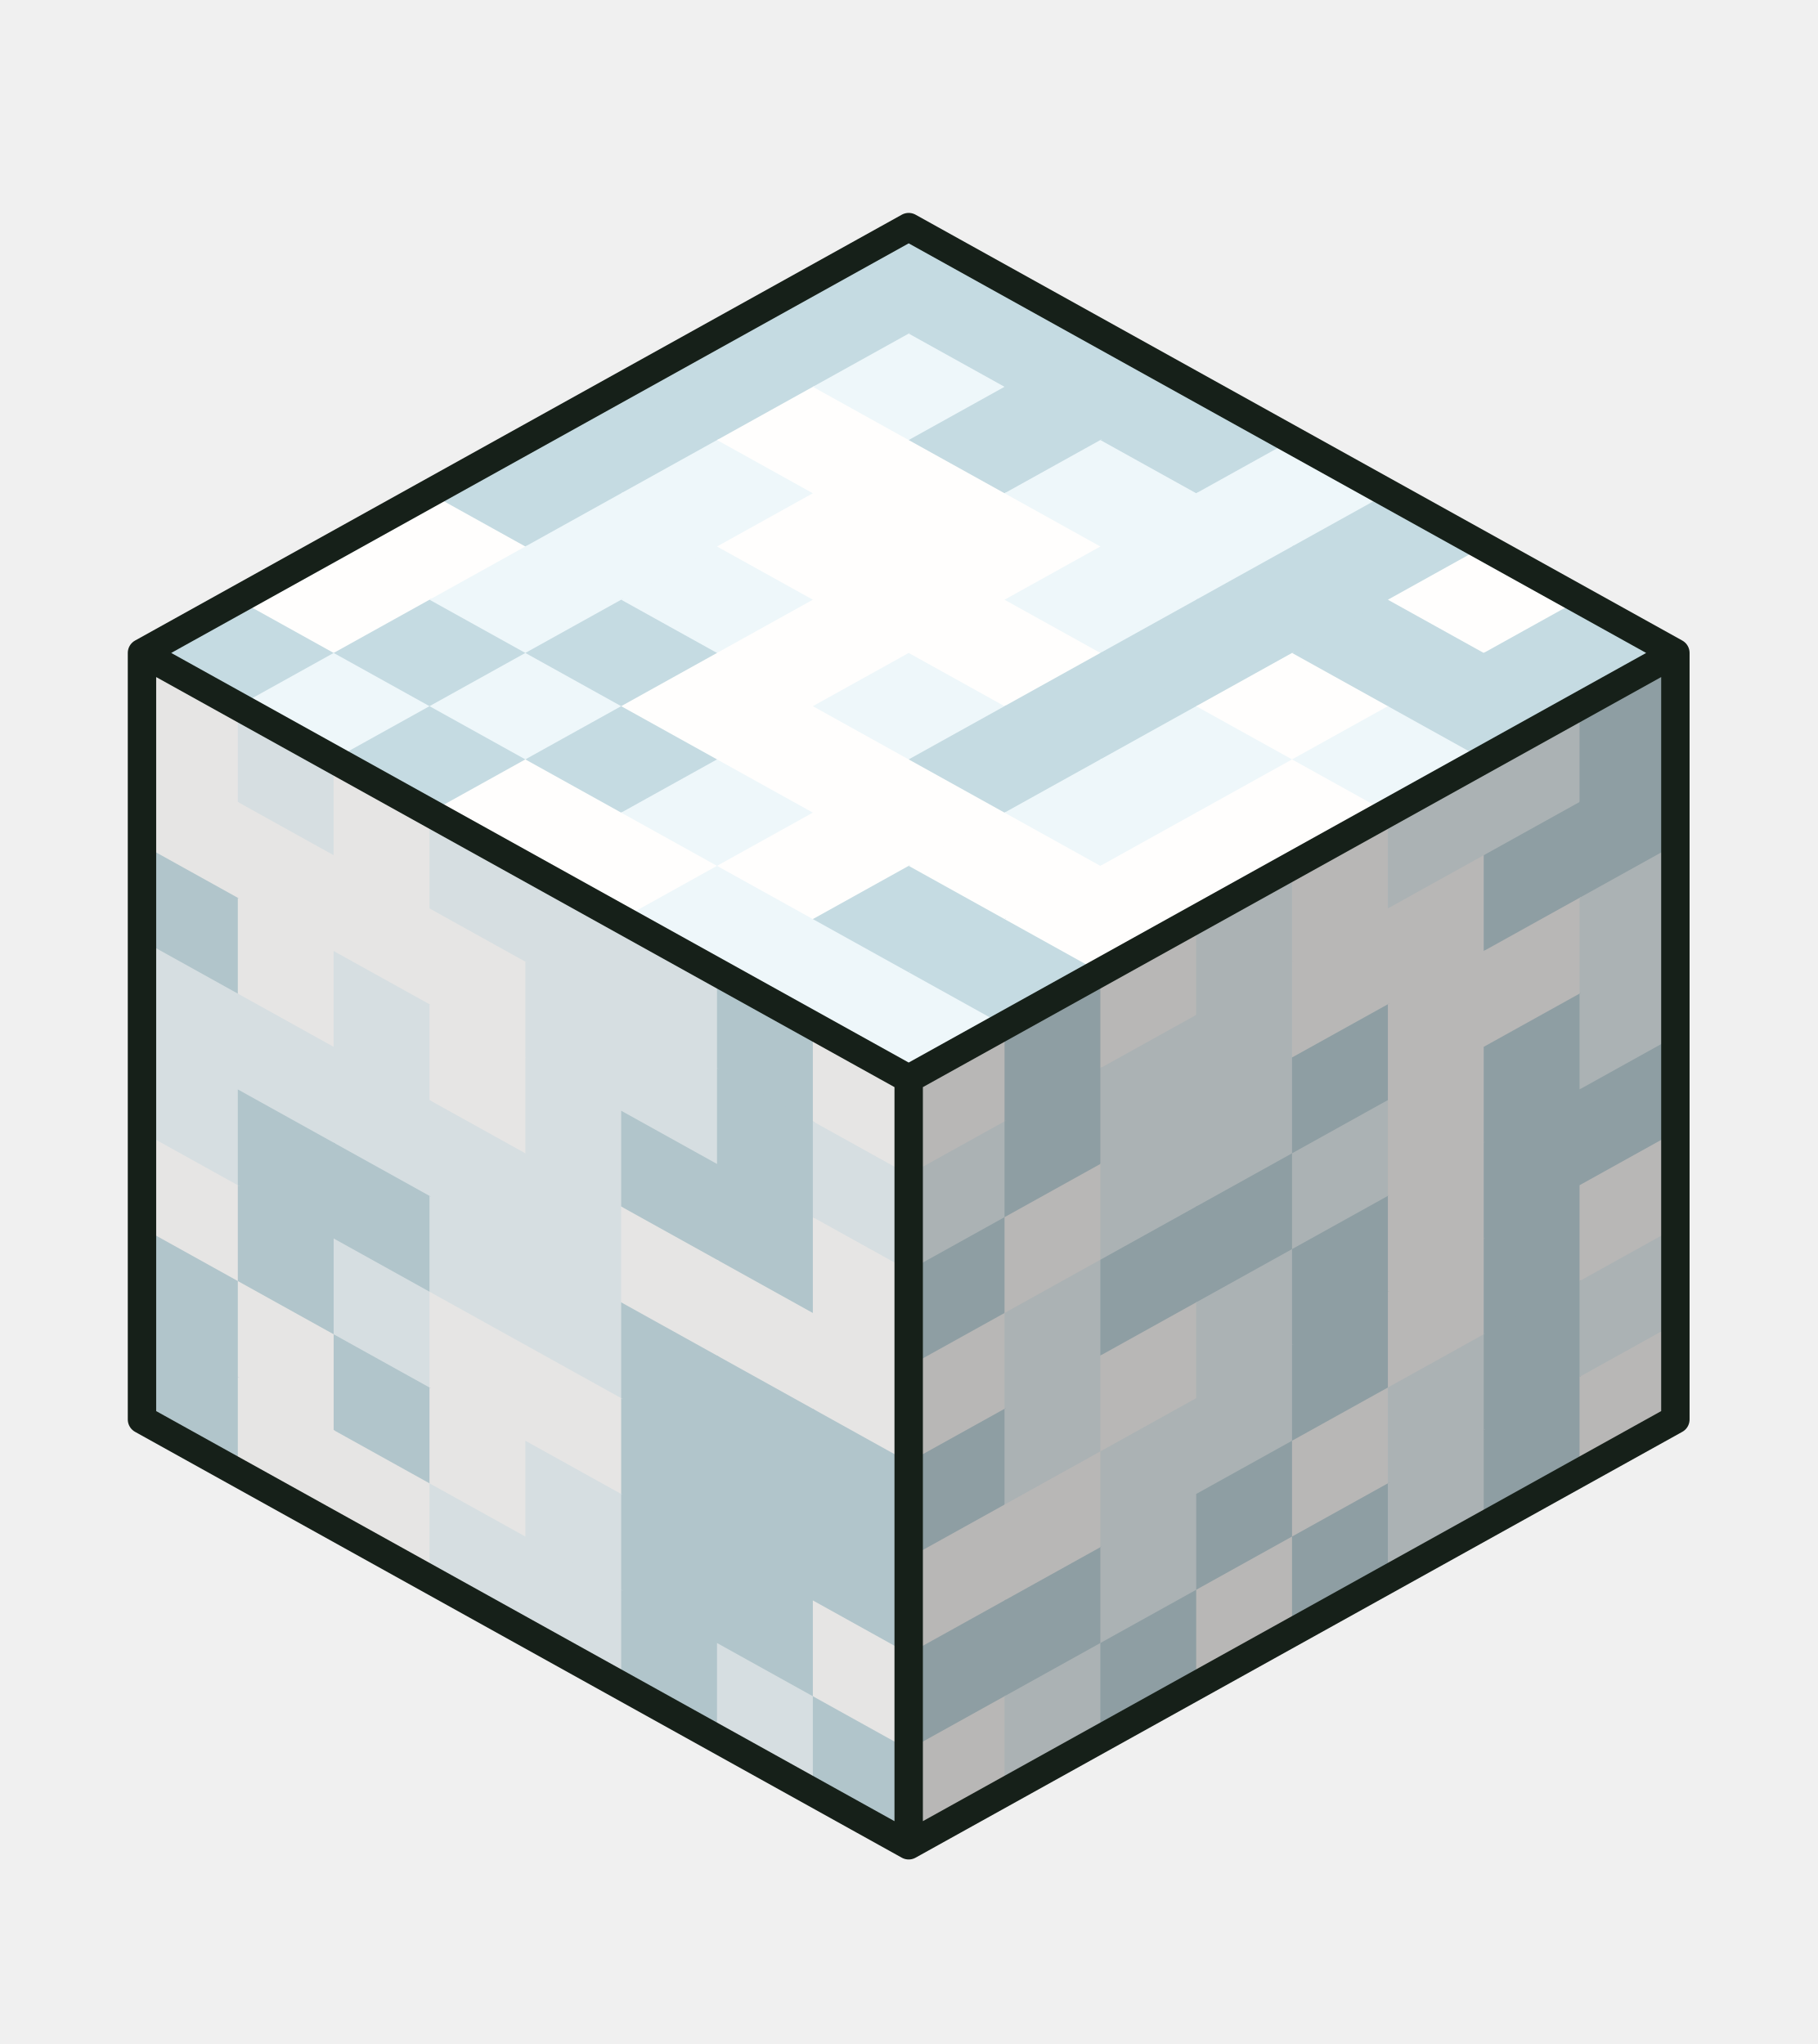
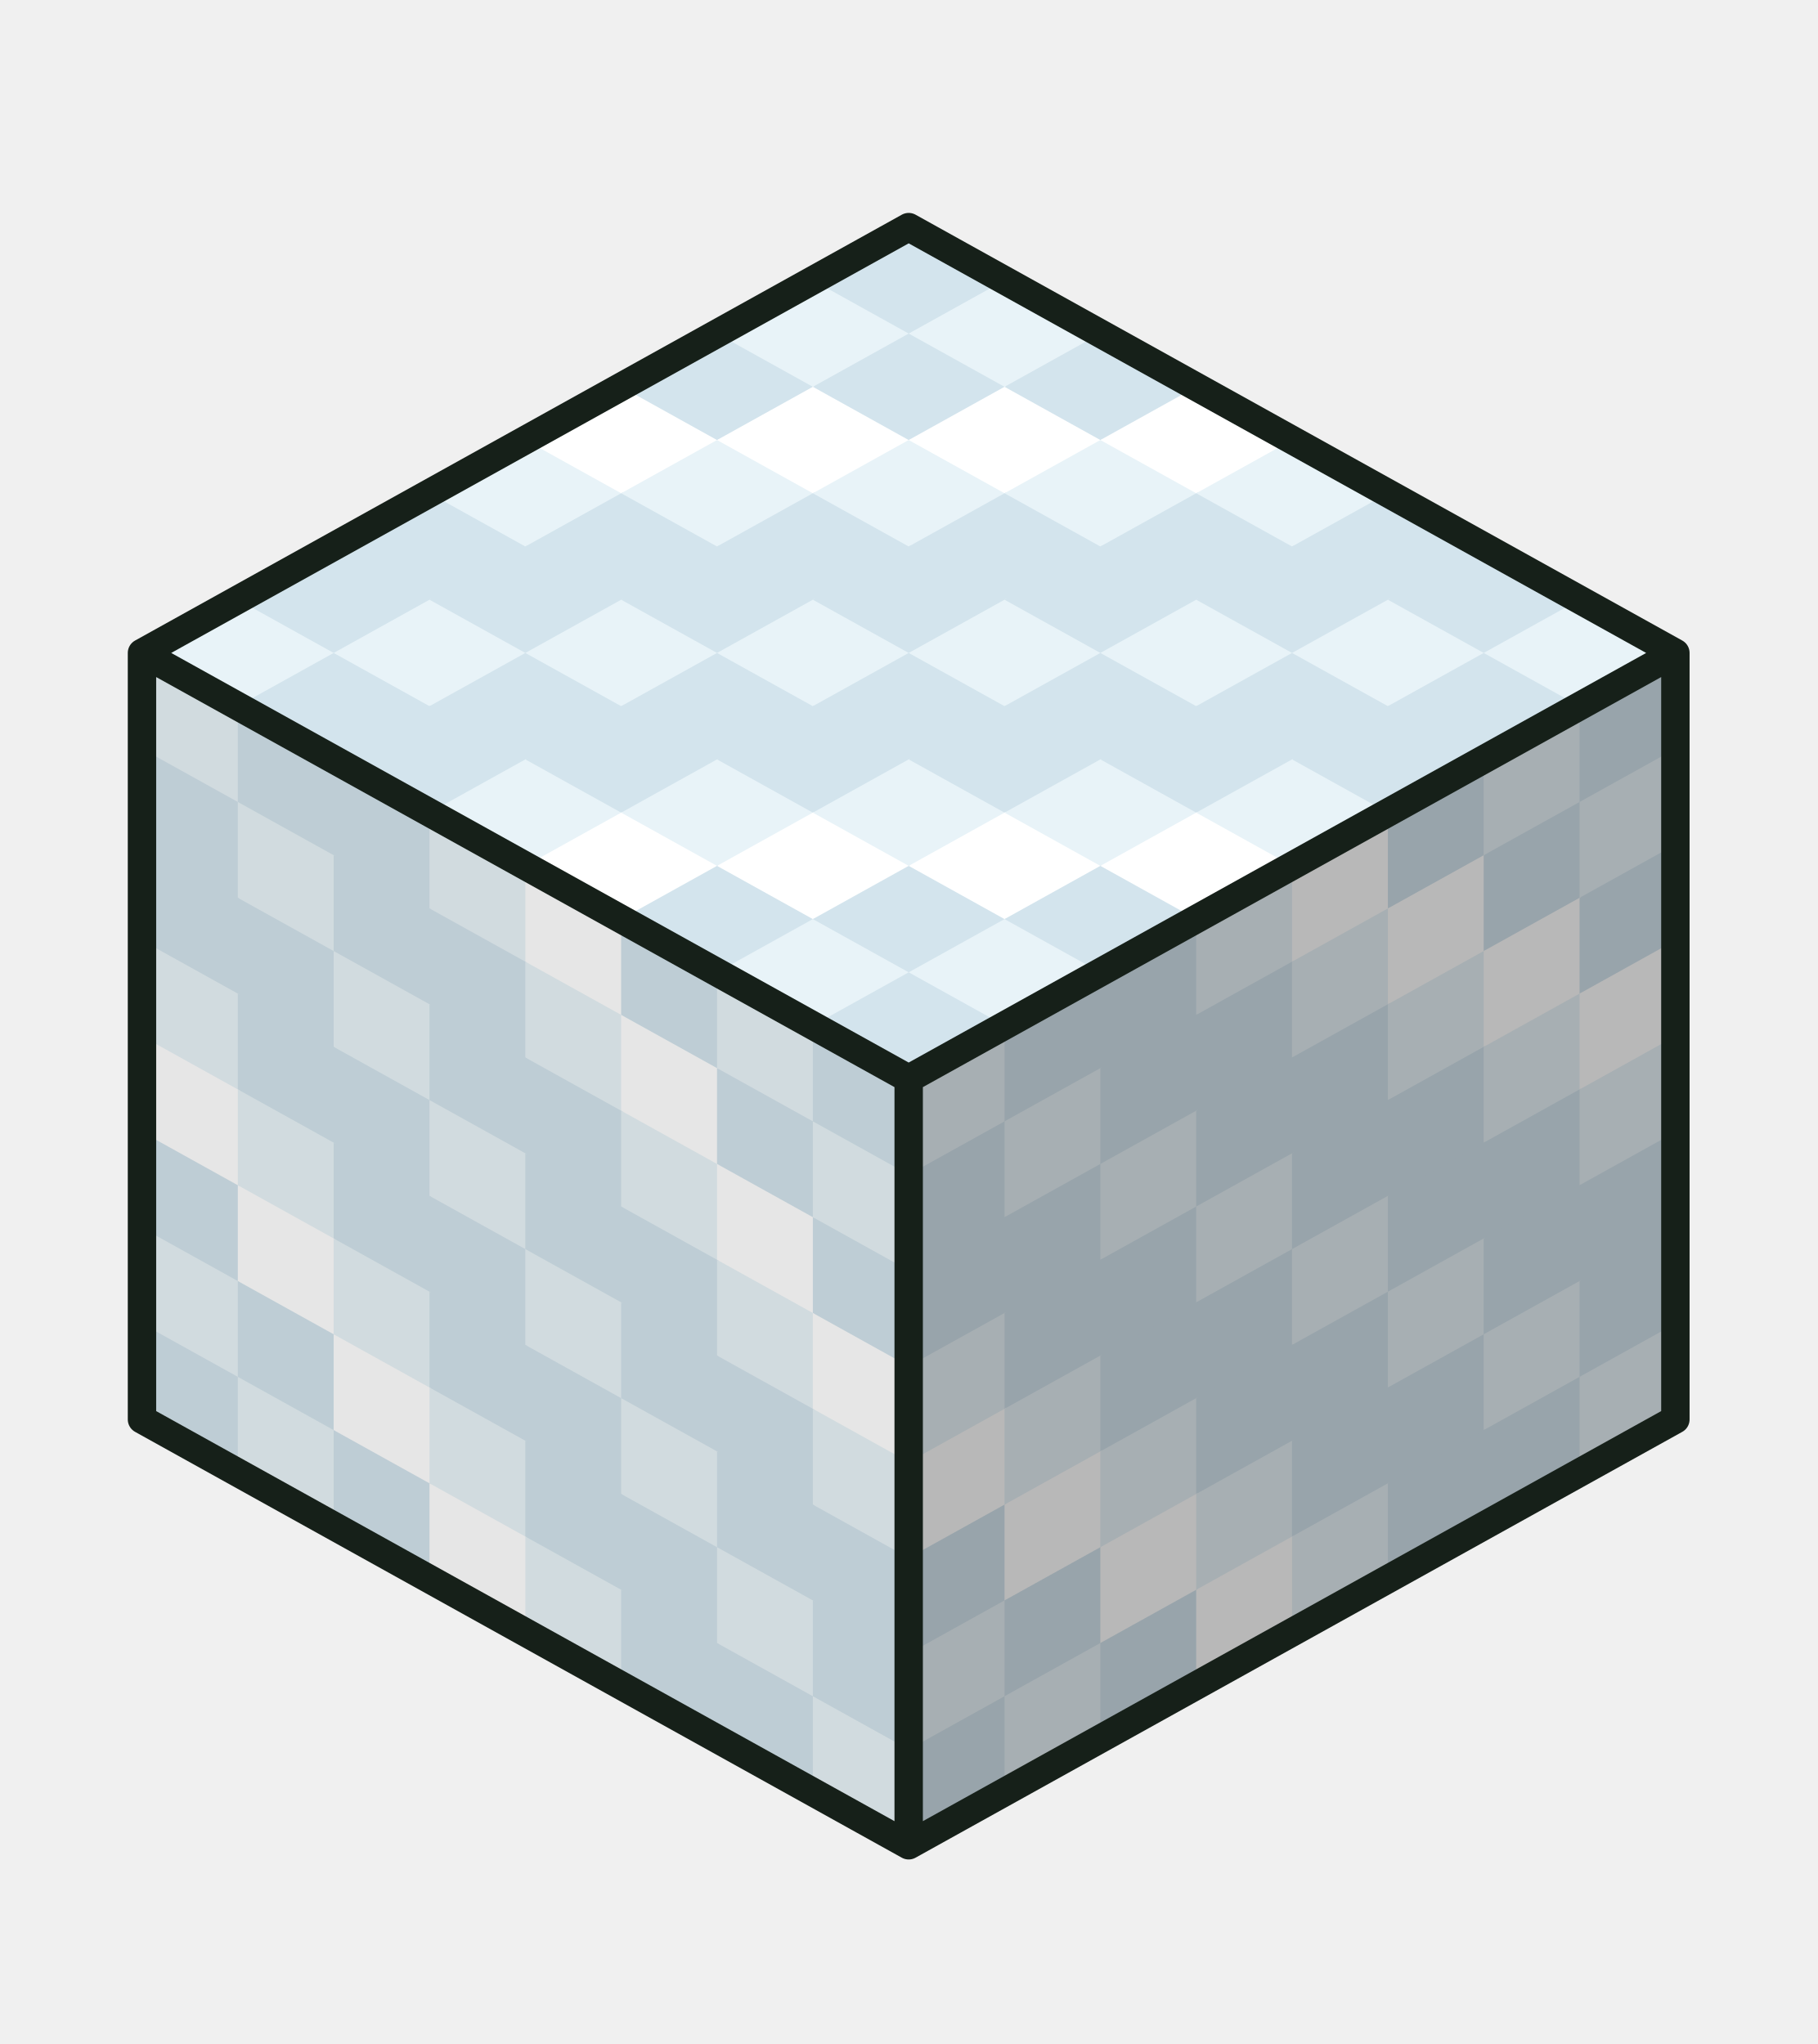
<svg xmlns="http://www.w3.org/2000/svg" viewBox="0 0 128 144" role="img">
  <g transform="matrix(6.75 -3.75 6.75 3.75 10 46)">
-     <rect x="0" y="0" width="1.015" height="1.015" fill="#c5dbe2" />
-     <rect x="1" y="0" width="1.015" height="1.015" fill="#fffefd" />
-     <rect x="2" y="0" width="1.015" height="1.015" fill="#fffefd" />
-     <rect x="3" y="0" width="1.015" height="1.015" fill="#c5dbe2" />
-     <rect x="4" y="0" width="1.015" height="1.015" fill="#c5dbe2" />
-     <rect x="5" y="0" width="1.015" height="1.015" fill="#c5dbe2" />
-     <rect x="6" y="0" width="1.015" height="1.015" fill="#c5dbe2" />
-     <rect x="7" y="0" width="1.015" height="1.015" fill="#c5dbe2" />
-     <rect x="0" y="1" width="1.015" height="1.015" fill="#eef7fa" />
-     <rect x="1" y="1" width="1.015" height="1.015" fill="#c5dbe2" />
-     <rect x="2" y="1" width="1.015" height="1.015" fill="#eef7fa" />
-     <rect x="3" y="1" width="1.015" height="1.015" fill="#eef7fa" />
-     <rect x="4" y="1" width="1.015" height="1.015" fill="#eef7fa" />
-     <rect x="5" y="1" width="1.015" height="1.015" fill="#fffefd" />
-     <rect x="6" y="1" width="1.015" height="1.015" fill="#eef7fa" />
-     <rect x="7" y="1" width="1.015" height="1.015" fill="#c5dbe2" />
-     <rect x="0" y="2" width="1.015" height="1.015" fill="#c5dbe2" />
-     <rect x="1" y="2" width="1.015" height="1.015" fill="#eef7fa" />
-     <rect x="2" y="2" width="1.015" height="1.015" fill="#c5dbe2" />
-     <rect x="3" y="2" width="1.015" height="1.015" fill="#eef7fa" />
-     <rect x="4" y="2" width="1.015" height="1.015" fill="#fffefd" />
-     <rect x="5" y="2" width="1.015" height="1.015" fill="#fffefd" />
-     <rect x="6" y="2" width="1.015" height="1.015" fill="#c5dbe2" />
-     <rect x="7" y="2" width="1.015" height="1.015" fill="#c5dbe2" />
-     <rect x="0" y="3" width="1.015" height="1.015" fill="#fffefd" />
-     <rect x="1" y="3" width="1.015" height="1.015" fill="#c5dbe2" />
-     <rect x="2" y="3" width="1.015" height="1.015" fill="#fffefd" />
-     <rect x="3" y="3" width="1.015" height="1.015" fill="#fffefd" />
-     <rect x="4" y="3" width="1.015" height="1.015" fill="#fffefd" />
-     <rect x="5" y="3" width="1.015" height="1.015" fill="#fffefd" />
-     <rect x="6" y="3" width="1.015" height="1.015" fill="#eef7fa" />
-     <rect x="7" y="3" width="1.015" height="1.015" fill="#c5dbe2" />
-     <rect x="0" y="4" width="1.015" height="1.015" fill="#fffefd" />
-     <rect x="1" y="4" width="1.015" height="1.015" fill="#eef7fa" />
-     <rect x="2" y="4" width="1.015" height="1.015" fill="#fffefd" />
-     <rect x="3" y="4" width="1.015" height="1.015" fill="#eef7fa" />
-     <rect x="4" y="4" width="1.015" height="1.015" fill="#fffefd" />
-     <rect x="5" y="4" width="1.015" height="1.015" fill="#eef7fa" />
-     <rect x="6" y="4" width="1.015" height="1.015" fill="#eef7fa" />
-     <rect x="7" y="4" width="1.015" height="1.015" fill="#eef7fa" />
-     <rect x="0" y="5" width="1.015" height="1.015" fill="#eef7fa" />
-     <rect x="1" y="5" width="1.015" height="1.015" fill="#fffefd" />
-     <rect x="2" y="5" width="1.015" height="1.015" fill="#fffefd" />
-     <rect x="3" y="5" width="1.015" height="1.015" fill="#c5dbe2" />
-     <rect x="4" y="5" width="1.015" height="1.015" fill="#c5dbe2" />
-     <rect x="5" y="5" width="1.015" height="1.015" fill="#c5dbe2" />
-     <rect x="6" y="5" width="1.015" height="1.015" fill="#c5dbe2" />
-     <rect x="7" y="5" width="1.015" height="1.015" fill="#c5dbe2" />
-     <rect x="0" y="6" width="1.015" height="1.015" fill="#eef7fa" />
-     <rect x="1" y="6" width="1.015" height="1.015" fill="#c5dbe2" />
-     <rect x="2" y="6" width="1.015" height="1.015" fill="#fffefd" />
-     <rect x="3" y="6" width="1.015" height="1.015" fill="#eef7fa" />
-     <rect x="4" y="6" width="1.015" height="1.015" fill="#eef7fa" />
-     <rect x="5" y="6" width="1.015" height="1.015" fill="#fffefd" />
-     <rect x="6" y="6" width="1.015" height="1.015" fill="#c5dbe2" />
-     <rect x="7" y="6" width="1.015" height="1.015" fill="#fffefd" />
-     <rect x="0" y="7" width="1.015" height="1.015" fill="#eef7fa" />
-     <rect x="1" y="7" width="1.015" height="1.015" fill="#c5dbe2" />
-     <rect x="2" y="7" width="1.015" height="1.015" fill="#fffefd" />
-     <rect x="3" y="7" width="1.015" height="1.015" fill="#fffefd" />
-     <rect x="4" y="7" width="1.015" height="1.015" fill="#fffefd" />
-     <rect x="5" y="7" width="1.015" height="1.015" fill="#eef7fa" />
-     <rect x="6" y="7" width="1.015" height="1.015" fill="#c5dbe2" />
-     <rect x="7" y="7" width="1.015" height="1.015" fill="#c5dbe2" />
+     <rect x="0" y="0" width="1.015" height="1.015" fill="#e8f3f8" />
+     <rect x="1" y="0" width="1.015" height="1.015" fill="#d3e4ed" />
+     <rect x="2" y="0" width="1.015" height="1.015" fill="#d3e4ed" />
+     <rect x="3" y="0" width="1.015" height="1.015" fill="#e8f3f8" />
+     <rect x="4" y="0" width="1.015" height="1.015" fill="#ffffff" />
+     <rect x="5" y="0" width="1.015" height="1.015" fill="#d3e4ed" />
+     <rect x="6" y="0" width="1.015" height="1.015" fill="#e8f3f8" />
+     <rect x="7" y="0" width="1.015" height="1.015" fill="#d3e4ed" />
+     <rect x="0" y="1" width="1.015" height="1.015" fill="#d3e4ed" />
+     <rect x="1" y="1" width="1.015" height="1.015" fill="#e8f3f8" />
+     <rect x="2" y="1" width="1.015" height="1.015" fill="#d3e4ed" />
+     <rect x="3" y="1" width="1.015" height="1.015" fill="#d3e4ed" />
+     <rect x="4" y="1" width="1.015" height="1.015" fill="#e8f3f8" />
+     <rect x="5" y="1" width="1.015" height="1.015" fill="#ffffff" />
+     <rect x="6" y="1" width="1.015" height="1.015" fill="#d3e4ed" />
+     <rect x="7" y="1" width="1.015" height="1.015" fill="#e8f3f8" />
+     <rect x="0" y="2" width="1.015" height="1.015" fill="#d3e4ed" />
+     <rect x="1" y="2" width="1.015" height="1.015" fill="#d3e4ed" />
+     <rect x="2" y="2" width="1.015" height="1.015" fill="#e8f3f8" />
+     <rect x="3" y="2" width="1.015" height="1.015" fill="#d3e4ed" />
+     <rect x="4" y="2" width="1.015" height="1.015" fill="#d3e4ed" />
+     <rect x="5" y="2" width="1.015" height="1.015" fill="#e8f3f8" />
+     <rect x="6" y="2" width="1.015" height="1.015" fill="#ffffff" />
+     <rect x="7" y="2" width="1.015" height="1.015" fill="#d3e4ed" />
+     <rect x="0" y="3" width="1.015" height="1.015" fill="#e8f3f8" />
+     <rect x="1" y="3" width="1.015" height="1.015" fill="#d3e4ed" />
+     <rect x="2" y="3" width="1.015" height="1.015" fill="#d3e4ed" />
+     <rect x="3" y="3" width="1.015" height="1.015" fill="#e8f3f8" />
+     <rect x="4" y="3" width="1.015" height="1.015" fill="#d3e4ed" />
+     <rect x="5" y="3" width="1.015" height="1.015" fill="#d3e4ed" />
+     <rect x="6" y="3" width="1.015" height="1.015" fill="#e8f3f8" />
+     <rect x="7" y="3" width="1.015" height="1.015" fill="#ffffff" />
+     <rect x="0" y="4" width="1.015" height="1.015" fill="#ffffff" />
+     <rect x="1" y="4" width="1.015" height="1.015" fill="#e8f3f8" />
+     <rect x="2" y="4" width="1.015" height="1.015" fill="#d3e4ed" />
+     <rect x="3" y="4" width="1.015" height="1.015" fill="#d3e4ed" />
+     <rect x="4" y="4" width="1.015" height="1.015" fill="#e8f3f8" />
+     <rect x="5" y="4" width="1.015" height="1.015" fill="#d3e4ed" />
+     <rect x="6" y="4" width="1.015" height="1.015" fill="#d3e4ed" />
+     <rect x="7" y="4" width="1.015" height="1.015" fill="#e8f3f8" />
+     <rect x="0" y="5" width="1.015" height="1.015" fill="#d3e4ed" />
+     <rect x="1" y="5" width="1.015" height="1.015" fill="#ffffff" />
+     <rect x="2" y="5" width="1.015" height="1.015" fill="#e8f3f8" />
+     <rect x="3" y="5" width="1.015" height="1.015" fill="#d3e4ed" />
+     <rect x="4" y="5" width="1.015" height="1.015" fill="#d3e4ed" />
+     <rect x="5" y="5" width="1.015" height="1.015" fill="#e8f3f8" />
+     <rect x="6" y="5" width="1.015" height="1.015" fill="#d3e4ed" />
+     <rect x="7" y="5" width="1.015" height="1.015" fill="#d3e4ed" />
+     <rect x="0" y="6" width="1.015" height="1.015" fill="#e8f3f8" />
+     <rect x="1" y="6" width="1.015" height="1.015" fill="#d3e4ed" />
+     <rect x="2" y="6" width="1.015" height="1.015" fill="#ffffff" />
+     <rect x="3" y="6" width="1.015" height="1.015" fill="#e8f3f8" />
+     <rect x="4" y="6" width="1.015" height="1.015" fill="#d3e4ed" />
+     <rect x="5" y="6" width="1.015" height="1.015" fill="#d3e4ed" />
+     <rect x="6" y="6" width="1.015" height="1.015" fill="#e8f3f8" />
+     <rect x="7" y="6" width="1.015" height="1.015" fill="#d3e4ed" />
+     <rect x="0" y="7" width="1.015" height="1.015" fill="#d3e4ed" />
+     <rect x="1" y="7" width="1.015" height="1.015" fill="#e8f3f8" />
+     <rect x="2" y="7" width="1.015" height="1.015" fill="#d3e4ed" />
+     <rect x="3" y="7" width="1.015" height="1.015" fill="#ffffff" />
+     <rect x="4" y="7" width="1.015" height="1.015" fill="#e8f3f8" />
+     <rect x="5" y="7" width="1.015" height="1.015" fill="#d3e4ed" />
+     <rect x="6" y="7" width="1.015" height="1.015" fill="#d3e4ed" />
+     <rect x="7" y="7" width="1.015" height="1.015" fill="#e8f3f8" />
  </g>
  <g transform="matrix(6.75 3.75 0 6.75 10 46)">
-     <rect x="0" y="0" width="1.015" height="1.015" fill="#e6e5e4" />
-     <rect x="1" y="0" width="1.015" height="1.015" fill="#d6dee1" />
-     <rect x="2" y="0" width="1.015" height="1.015" fill="#e6e5e4" />
-     <rect x="3" y="0" width="1.015" height="1.015" fill="#d6dee1" />
-     <rect x="4" y="0" width="1.015" height="1.015" fill="#d6dee1" />
-     <rect x="5" y="0" width="1.015" height="1.015" fill="#d6dee1" />
-     <rect x="6" y="0" width="1.015" height="1.015" fill="#b1c5cb" />
-     <rect x="7" y="0" width="1.015" height="1.015" fill="#e6e5e4" />
-     <rect x="0" y="1" width="1.015" height="1.015" fill="#e6e5e4" />
-     <rect x="1" y="1" width="1.015" height="1.015" fill="#e6e5e4" />
-     <rect x="2" y="1" width="1.015" height="1.015" fill="#e6e5e4" />
-     <rect x="3" y="1" width="1.015" height="1.015" fill="#e6e5e4" />
-     <rect x="4" y="1" width="1.015" height="1.015" fill="#d6dee1" />
-     <rect x="5" y="1" width="1.015" height="1.015" fill="#d6dee1" />
-     <rect x="6" y="1" width="1.015" height="1.015" fill="#b1c5cb" />
-     <rect x="7" y="1" width="1.015" height="1.015" fill="#d6dee1" />
-     <rect x="0" y="2" width="1.015" height="1.015" fill="#b1c5cb" />
-     <rect x="1" y="2" width="1.015" height="1.015" fill="#e6e5e4" />
-     <rect x="2" y="2" width="1.015" height="1.015" fill="#d6dee1" />
-     <rect x="3" y="2" width="1.015" height="1.015" fill="#e6e5e4" />
-     <rect x="4" y="2" width="1.015" height="1.015" fill="#d6dee1" />
-     <rect x="5" y="2" width="1.015" height="1.015" fill="#b1c5cb" />
-     <rect x="6" y="2" width="1.015" height="1.015" fill="#b1c5cb" />
-     <rect x="7" y="2" width="1.015" height="1.015" fill="#e6e5e4" />
-     <rect x="0" y="3" width="1.015" height="1.015" fill="#d6dee1" />
-     <rect x="1" y="3" width="1.015" height="1.015" fill="#d6dee1" />
-     <rect x="2" y="3" width="1.015" height="1.015" fill="#d6dee1" />
-     <rect x="3" y="3" width="1.015" height="1.015" fill="#d6dee1" />
-     <rect x="4" y="3" width="1.015" height="1.015" fill="#d6dee1" />
-     <rect x="5" y="3" width="1.015" height="1.015" fill="#e6e5e4" />
-     <rect x="6" y="3" width="1.015" height="1.015" fill="#e6e5e4" />
-     <rect x="7" y="3" width="1.015" height="1.015" fill="#e6e5e4" />
-     <rect x="0" y="4" width="1.015" height="1.015" fill="#d6dee1" />
-     <rect x="1" y="4" width="1.015" height="1.015" fill="#b1c5cb" />
-     <rect x="2" y="4" width="1.015" height="1.015" fill="#b1c5cb" />
-     <rect x="3" y="4" width="1.015" height="1.015" fill="#d6dee1" />
-     <rect x="4" y="4" width="1.015" height="1.015" fill="#d6dee1" />
-     <rect x="5" y="4" width="1.015" height="1.015" fill="#b1c5cb" />
-     <rect x="6" y="4" width="1.015" height="1.015" fill="#b1c5cb" />
-     <rect x="7" y="4" width="1.015" height="1.015" fill="#b1c5cb" />
-     <rect x="0" y="5" width="1.015" height="1.015" fill="#e6e5e4" />
-     <rect x="1" y="5" width="1.015" height="1.015" fill="#b1c5cb" />
-     <rect x="2" y="5" width="1.015" height="1.015" fill="#d6dee1" />
-     <rect x="3" y="5" width="1.015" height="1.015" fill="#e6e5e4" />
-     <rect x="4" y="5" width="1.015" height="1.015" fill="#e6e5e4" />
-     <rect x="5" y="5" width="1.015" height="1.015" fill="#b1c5cb" />
-     <rect x="6" y="5" width="1.015" height="1.015" fill="#b1c5cb" />
-     <rect x="7" y="5" width="1.015" height="1.015" fill="#b1c5cb" />
-     <rect x="0" y="6" width="1.015" height="1.015" fill="#b1c5cb" />
-     <rect x="1" y="6" width="1.015" height="1.015" fill="#e6e5e4" />
-     <rect x="2" y="6" width="1.015" height="1.015" fill="#b1c5cb" />
-     <rect x="3" y="6" width="1.015" height="1.015" fill="#e6e5e4" />
-     <rect x="4" y="6" width="1.015" height="1.015" fill="#d6dee1" />
-     <rect x="5" y="6" width="1.015" height="1.015" fill="#b1c5cb" />
-     <rect x="6" y="6" width="1.015" height="1.015" fill="#b1c5cb" />
-     <rect x="7" y="6" width="1.015" height="1.015" fill="#e6e5e4" />
-     <rect x="0" y="7" width="1.015" height="1.015" fill="#b1c5cb" />
-     <rect x="1" y="7" width="1.015" height="1.015" fill="#e6e5e4" />
-     <rect x="2" y="7" width="1.015" height="1.015" fill="#e6e5e4" />
-     <rect x="3" y="7" width="1.015" height="1.015" fill="#d6dee1" />
-     <rect x="4" y="7" width="1.015" height="1.015" fill="#d6dee1" />
-     <rect x="5" y="7" width="1.015" height="1.015" fill="#b1c5cb" />
-     <rect x="6" y="7" width="1.015" height="1.015" fill="#d6dee1" />
-     <rect x="7" y="7" width="1.015" height="1.015" fill="#b1c5cb" />
+     <rect x="0" y="0" width="1.015" height="1.015" fill="#d1dbdf" />
+     <rect x="1" y="0" width="1.015" height="1.015" fill="#becdd5" />
+     <rect x="2" y="0" width="1.015" height="1.015" fill="#becdd5" />
+     <rect x="3" y="0" width="1.015" height="1.015" fill="#d1dbdf" />
+     <rect x="4" y="0" width="1.015" height="1.015" fill="#e6e6e6" />
+     <rect x="5" y="0" width="1.015" height="1.015" fill="#becdd5" />
+     <rect x="6" y="0" width="1.015" height="1.015" fill="#d1dbdf" />
+     <rect x="7" y="0" width="1.015" height="1.015" fill="#becdd5" />
+     <rect x="0" y="1" width="1.015" height="1.015" fill="#becdd5" />
+     <rect x="1" y="1" width="1.015" height="1.015" fill="#d1dbdf" />
+     <rect x="2" y="1" width="1.015" height="1.015" fill="#becdd5" />
+     <rect x="3" y="1" width="1.015" height="1.015" fill="#becdd5" />
+     <rect x="4" y="1" width="1.015" height="1.015" fill="#d1dbdf" />
+     <rect x="5" y="1" width="1.015" height="1.015" fill="#e6e6e6" />
+     <rect x="6" y="1" width="1.015" height="1.015" fill="#becdd5" />
+     <rect x="7" y="1" width="1.015" height="1.015" fill="#d1dbdf" />
+     <rect x="0" y="2" width="1.015" height="1.015" fill="#becdd5" />
+     <rect x="1" y="2" width="1.015" height="1.015" fill="#becdd5" />
+     <rect x="2" y="2" width="1.015" height="1.015" fill="#d1dbdf" />
+     <rect x="3" y="2" width="1.015" height="1.015" fill="#becdd5" />
+     <rect x="4" y="2" width="1.015" height="1.015" fill="#becdd5" />
+     <rect x="5" y="2" width="1.015" height="1.015" fill="#d1dbdf" />
+     <rect x="6" y="2" width="1.015" height="1.015" fill="#e6e6e6" />
+     <rect x="7" y="2" width="1.015" height="1.015" fill="#becdd5" />
+     <rect x="0" y="3" width="1.015" height="1.015" fill="#d1dbdf" />
+     <rect x="1" y="3" width="1.015" height="1.015" fill="#becdd5" />
+     <rect x="2" y="3" width="1.015" height="1.015" fill="#becdd5" />
+     <rect x="3" y="3" width="1.015" height="1.015" fill="#d1dbdf" />
+     <rect x="4" y="3" width="1.015" height="1.015" fill="#becdd5" />
+     <rect x="5" y="3" width="1.015" height="1.015" fill="#becdd5" />
+     <rect x="6" y="3" width="1.015" height="1.015" fill="#d1dbdf" />
+     <rect x="7" y="3" width="1.015" height="1.015" fill="#e6e6e6" />
+     <rect x="0" y="4" width="1.015" height="1.015" fill="#e6e6e6" />
+     <rect x="1" y="4" width="1.015" height="1.015" fill="#d1dbdf" />
+     <rect x="2" y="4" width="1.015" height="1.015" fill="#becdd5" />
+     <rect x="3" y="4" width="1.015" height="1.015" fill="#becdd5" />
+     <rect x="4" y="4" width="1.015" height="1.015" fill="#d1dbdf" />
+     <rect x="5" y="4" width="1.015" height="1.015" fill="#becdd5" />
+     <rect x="6" y="4" width="1.015" height="1.015" fill="#becdd5" />
+     <rect x="7" y="4" width="1.015" height="1.015" fill="#d1dbdf" />
+     <rect x="0" y="5" width="1.015" height="1.015" fill="#becdd5" />
+     <rect x="1" y="5" width="1.015" height="1.015" fill="#e6e6e6" />
+     <rect x="2" y="5" width="1.015" height="1.015" fill="#d1dbdf" />
+     <rect x="3" y="5" width="1.015" height="1.015" fill="#becdd5" />
+     <rect x="4" y="5" width="1.015" height="1.015" fill="#becdd5" />
+     <rect x="5" y="5" width="1.015" height="1.015" fill="#d1dbdf" />
+     <rect x="6" y="5" width="1.015" height="1.015" fill="#becdd5" />
+     <rect x="7" y="5" width="1.015" height="1.015" fill="#becdd5" />
+     <rect x="0" y="6" width="1.015" height="1.015" fill="#d1dbdf" />
+     <rect x="1" y="6" width="1.015" height="1.015" fill="#becdd5" />
+     <rect x="2" y="6" width="1.015" height="1.015" fill="#e6e6e6" />
+     <rect x="3" y="6" width="1.015" height="1.015" fill="#d1dbdf" />
+     <rect x="4" y="6" width="1.015" height="1.015" fill="#becdd5" />
+     <rect x="5" y="6" width="1.015" height="1.015" fill="#becdd5" />
+     <rect x="6" y="6" width="1.015" height="1.015" fill="#d1dbdf" />
+     <rect x="7" y="6" width="1.015" height="1.015" fill="#becdd5" />
+     <rect x="0" y="7" width="1.015" height="1.015" fill="#becdd5" />
+     <rect x="1" y="7" width="1.015" height="1.015" fill="#d1dbdf" />
+     <rect x="2" y="7" width="1.015" height="1.015" fill="#becdd5" />
+     <rect x="3" y="7" width="1.015" height="1.015" fill="#e6e6e6" />
+     <rect x="4" y="7" width="1.015" height="1.015" fill="#d1dbdf" />
+     <rect x="5" y="7" width="1.015" height="1.015" fill="#becdd5" />
+     <rect x="6" y="7" width="1.015" height="1.015" fill="#becdd5" />
+     <rect x="7" y="7" width="1.015" height="1.015" fill="#d1dbdf" />
  </g>
  <g transform="matrix(6.75 -3.75 0 6.75 64 76)">
-     <rect x="0" y="0" width="1.015" height="1.015" fill="#b8b7b6" />
-     <rect x="1" y="0" width="1.015" height="1.015" fill="#8e9ea3" />
-     <rect x="2" y="0" width="1.015" height="1.015" fill="#b8b7b6" />
-     <rect x="3" y="0" width="1.015" height="1.015" fill="#abb2b4" />
-     <rect x="4" y="0" width="1.015" height="1.015" fill="#b8b7b6" />
-     <rect x="5" y="0" width="1.015" height="1.015" fill="#abb2b4" />
-     <rect x="6" y="0" width="1.015" height="1.015" fill="#abb2b4" />
-     <rect x="7" y="0" width="1.015" height="1.015" fill="#8e9ea3" />
-     <rect x="0" y="1" width="1.015" height="1.015" fill="#abb2b4" />
-     <rect x="1" y="1" width="1.015" height="1.015" fill="#8e9ea3" />
-     <rect x="2" y="1" width="1.015" height="1.015" fill="#abb2b4" />
-     <rect x="3" y="1" width="1.015" height="1.015" fill="#abb2b4" />
-     <rect x="4" y="1" width="1.015" height="1.015" fill="#b8b7b6" />
-     <rect x="5" y="1" width="1.015" height="1.015" fill="#b8b7b6" />
-     <rect x="6" y="1" width="1.015" height="1.015" fill="#8e9ea3" />
-     <rect x="7" y="1" width="1.015" height="1.015" fill="#8e9ea3" />
-     <rect x="0" y="2" width="1.015" height="1.015" fill="#8e9ea3" />
-     <rect x="1" y="2" width="1.015" height="1.015" fill="#b8b7b6" />
-     <rect x="2" y="2" width="1.015" height="1.015" fill="#abb2b4" />
-     <rect x="3" y="2" width="1.015" height="1.015" fill="#abb2b4" />
-     <rect x="4" y="2" width="1.015" height="1.015" fill="#8e9ea3" />
-     <rect x="5" y="2" width="1.015" height="1.015" fill="#b8b7b6" />
-     <rect x="6" y="2" width="1.015" height="1.015" fill="#b8b7b6" />
-     <rect x="7" y="2" width="1.015" height="1.015" fill="#abb2b4" />
-     <rect x="0" y="3" width="1.015" height="1.015" fill="#b8b7b6" />
-     <rect x="1" y="3" width="1.015" height="1.015" fill="#abb2b4" />
-     <rect x="2" y="3" width="1.015" height="1.015" fill="#8e9ea3" />
-     <rect x="3" y="3" width="1.015" height="1.015" fill="#8e9ea3" />
-     <rect x="4" y="3" width="1.015" height="1.015" fill="#abb2b4" />
-     <rect x="5" y="3" width="1.015" height="1.015" fill="#b8b7b6" />
-     <rect x="6" y="3" width="1.015" height="1.015" fill="#8e9ea3" />
-     <rect x="7" y="3" width="1.015" height="1.015" fill="#abb2b4" />
-     <rect x="0" y="4" width="1.015" height="1.015" fill="#8e9ea3" />
-     <rect x="1" y="4" width="1.015" height="1.015" fill="#abb2b4" />
-     <rect x="2" y="4" width="1.015" height="1.015" fill="#b8b7b6" />
-     <rect x="3" y="4" width="1.015" height="1.015" fill="#abb2b4" />
-     <rect x="4" y="4" width="1.015" height="1.015" fill="#8e9ea3" />
-     <rect x="5" y="4" width="1.015" height="1.015" fill="#b8b7b6" />
-     <rect x="6" y="4" width="1.015" height="1.015" fill="#8e9ea3" />
-     <rect x="7" y="4" width="1.015" height="1.015" fill="#8e9ea3" />
-     <rect x="0" y="5" width="1.015" height="1.015" fill="#b8b7b6" />
-     <rect x="1" y="5" width="1.015" height="1.015" fill="#b8b7b6" />
-     <rect x="2" y="5" width="1.015" height="1.015" fill="#abb2b4" />
-     <rect x="3" y="5" width="1.015" height="1.015" fill="#abb2b4" />
-     <rect x="4" y="5" width="1.015" height="1.015" fill="#8e9ea3" />
-     <rect x="5" y="5" width="1.015" height="1.015" fill="#b8b7b6" />
-     <rect x="6" y="5" width="1.015" height="1.015" fill="#8e9ea3" />
-     <rect x="7" y="5" width="1.015" height="1.015" fill="#b8b7b6" />
-     <rect x="0" y="6" width="1.015" height="1.015" fill="#8e9ea3" />
-     <rect x="1" y="6" width="1.015" height="1.015" fill="#8e9ea3" />
-     <rect x="2" y="6" width="1.015" height="1.015" fill="#abb2b4" />
-     <rect x="3" y="6" width="1.015" height="1.015" fill="#8e9ea3" />
-     <rect x="4" y="6" width="1.015" height="1.015" fill="#b8b7b6" />
-     <rect x="5" y="6" width="1.015" height="1.015" fill="#abb2b4" />
-     <rect x="6" y="6" width="1.015" height="1.015" fill="#8e9ea3" />
-     <rect x="7" y="6" width="1.015" height="1.015" fill="#abb2b4" />
-     <rect x="0" y="7" width="1.015" height="1.015" fill="#b8b7b6" />
-     <rect x="1" y="7" width="1.015" height="1.015" fill="#abb2b4" />
-     <rect x="2" y="7" width="1.015" height="1.015" fill="#8e9ea3" />
-     <rect x="3" y="7" width="1.015" height="1.015" fill="#b8b7b6" />
-     <rect x="4" y="7" width="1.015" height="1.015" fill="#8e9ea3" />
-     <rect x="5" y="7" width="1.015" height="1.015" fill="#abb2b4" />
-     <rect x="6" y="7" width="1.015" height="1.015" fill="#8e9ea3" />
-     <rect x="7" y="7" width="1.015" height="1.015" fill="#b8b7b6" />
+     <rect x="0" y="0" width="1.015" height="1.015" fill="#a7afb3" />
+     <rect x="1" y="0" width="1.015" height="1.015" fill="#98a4ab" />
+     <rect x="2" y="0" width="1.015" height="1.015" fill="#98a4ab" />
+     <rect x="3" y="0" width="1.015" height="1.015" fill="#a7afb3" />
+     <rect x="4" y="0" width="1.015" height="1.015" fill="#b8b8b8" />
+     <rect x="5" y="0" width="1.015" height="1.015" fill="#98a4ab" />
+     <rect x="6" y="0" width="1.015" height="1.015" fill="#a7afb3" />
+     <rect x="7" y="0" width="1.015" height="1.015" fill="#98a4ab" />
+     <rect x="0" y="1" width="1.015" height="1.015" fill="#98a4ab" />
+     <rect x="1" y="1" width="1.015" height="1.015" fill="#a7afb3" />
+     <rect x="2" y="1" width="1.015" height="1.015" fill="#98a4ab" />
+     <rect x="3" y="1" width="1.015" height="1.015" fill="#98a4ab" />
+     <rect x="4" y="1" width="1.015" height="1.015" fill="#a7afb3" />
+     <rect x="5" y="1" width="1.015" height="1.015" fill="#b8b8b8" />
+     <rect x="6" y="1" width="1.015" height="1.015" fill="#98a4ab" />
+     <rect x="7" y="1" width="1.015" height="1.015" fill="#a7afb3" />
+     <rect x="0" y="2" width="1.015" height="1.015" fill="#98a4ab" />
+     <rect x="1" y="2" width="1.015" height="1.015" fill="#98a4ab" />
+     <rect x="2" y="2" width="1.015" height="1.015" fill="#a7afb3" />
+     <rect x="3" y="2" width="1.015" height="1.015" fill="#98a4ab" />
+     <rect x="4" y="2" width="1.015" height="1.015" fill="#98a4ab" />
+     <rect x="5" y="2" width="1.015" height="1.015" fill="#a7afb3" />
+     <rect x="6" y="2" width="1.015" height="1.015" fill="#b8b8b8" />
+     <rect x="7" y="2" width="1.015" height="1.015" fill="#98a4ab" />
+     <rect x="0" y="3" width="1.015" height="1.015" fill="#a7afb3" />
+     <rect x="1" y="3" width="1.015" height="1.015" fill="#98a4ab" />
+     <rect x="2" y="3" width="1.015" height="1.015" fill="#98a4ab" />
+     <rect x="3" y="3" width="1.015" height="1.015" fill="#a7afb3" />
+     <rect x="4" y="3" width="1.015" height="1.015" fill="#98a4ab" />
+     <rect x="5" y="3" width="1.015" height="1.015" fill="#98a4ab" />
+     <rect x="6" y="3" width="1.015" height="1.015" fill="#a7afb3" />
+     <rect x="7" y="3" width="1.015" height="1.015" fill="#b8b8b8" />
+     <rect x="0" y="4" width="1.015" height="1.015" fill="#b8b8b8" />
+     <rect x="1" y="4" width="1.015" height="1.015" fill="#a7afb3" />
+     <rect x="2" y="4" width="1.015" height="1.015" fill="#98a4ab" />
+     <rect x="3" y="4" width="1.015" height="1.015" fill="#98a4ab" />
+     <rect x="4" y="4" width="1.015" height="1.015" fill="#a7afb3" />
+     <rect x="5" y="4" width="1.015" height="1.015" fill="#98a4ab" />
+     <rect x="6" y="4" width="1.015" height="1.015" fill="#98a4ab" />
+     <rect x="7" y="4" width="1.015" height="1.015" fill="#a7afb3" />
+     <rect x="0" y="5" width="1.015" height="1.015" fill="#98a4ab" />
+     <rect x="1" y="5" width="1.015" height="1.015" fill="#b8b8b8" />
+     <rect x="2" y="5" width="1.015" height="1.015" fill="#a7afb3" />
+     <rect x="3" y="5" width="1.015" height="1.015" fill="#98a4ab" />
+     <rect x="4" y="5" width="1.015" height="1.015" fill="#98a4ab" />
+     <rect x="5" y="5" width="1.015" height="1.015" fill="#a7afb3" />
+     <rect x="6" y="5" width="1.015" height="1.015" fill="#98a4ab" />
+     <rect x="7" y="5" width="1.015" height="1.015" fill="#98a4ab" />
+     <rect x="0" y="6" width="1.015" height="1.015" fill="#a7afb3" />
+     <rect x="1" y="6" width="1.015" height="1.015" fill="#98a4ab" />
+     <rect x="2" y="6" width="1.015" height="1.015" fill="#b8b8b8" />
+     <rect x="3" y="6" width="1.015" height="1.015" fill="#a7afb3" />
+     <rect x="4" y="6" width="1.015" height="1.015" fill="#98a4ab" />
+     <rect x="5" y="6" width="1.015" height="1.015" fill="#98a4ab" />
+     <rect x="6" y="6" width="1.015" height="1.015" fill="#a7afb3" />
+     <rect x="7" y="6" width="1.015" height="1.015" fill="#98a4ab" />
+     <rect x="0" y="7" width="1.015" height="1.015" fill="#98a4ab" />
+     <rect x="1" y="7" width="1.015" height="1.015" fill="#a7afb3" />
+     <rect x="2" y="7" width="1.015" height="1.015" fill="#98a4ab" />
+     <rect x="3" y="7" width="1.015" height="1.015" fill="#b8b8b8" />
+     <rect x="4" y="7" width="1.015" height="1.015" fill="#a7afb3" />
+     <rect x="5" y="7" width="1.015" height="1.015" fill="#98a4ab" />
+     <rect x="6" y="7" width="1.015" height="1.015" fill="#98a4ab" />
+     <rect x="7" y="7" width="1.015" height="1.015" fill="#a7afb3" />
  </g>
  <path d="M64 16 118 46V100L64 130 10 100V46Z M10 46 64 76 118 46 M64 76V130" fill="none" stroke="#162019" stroke-width="2" stroke-linejoin="round" />
</svg>
